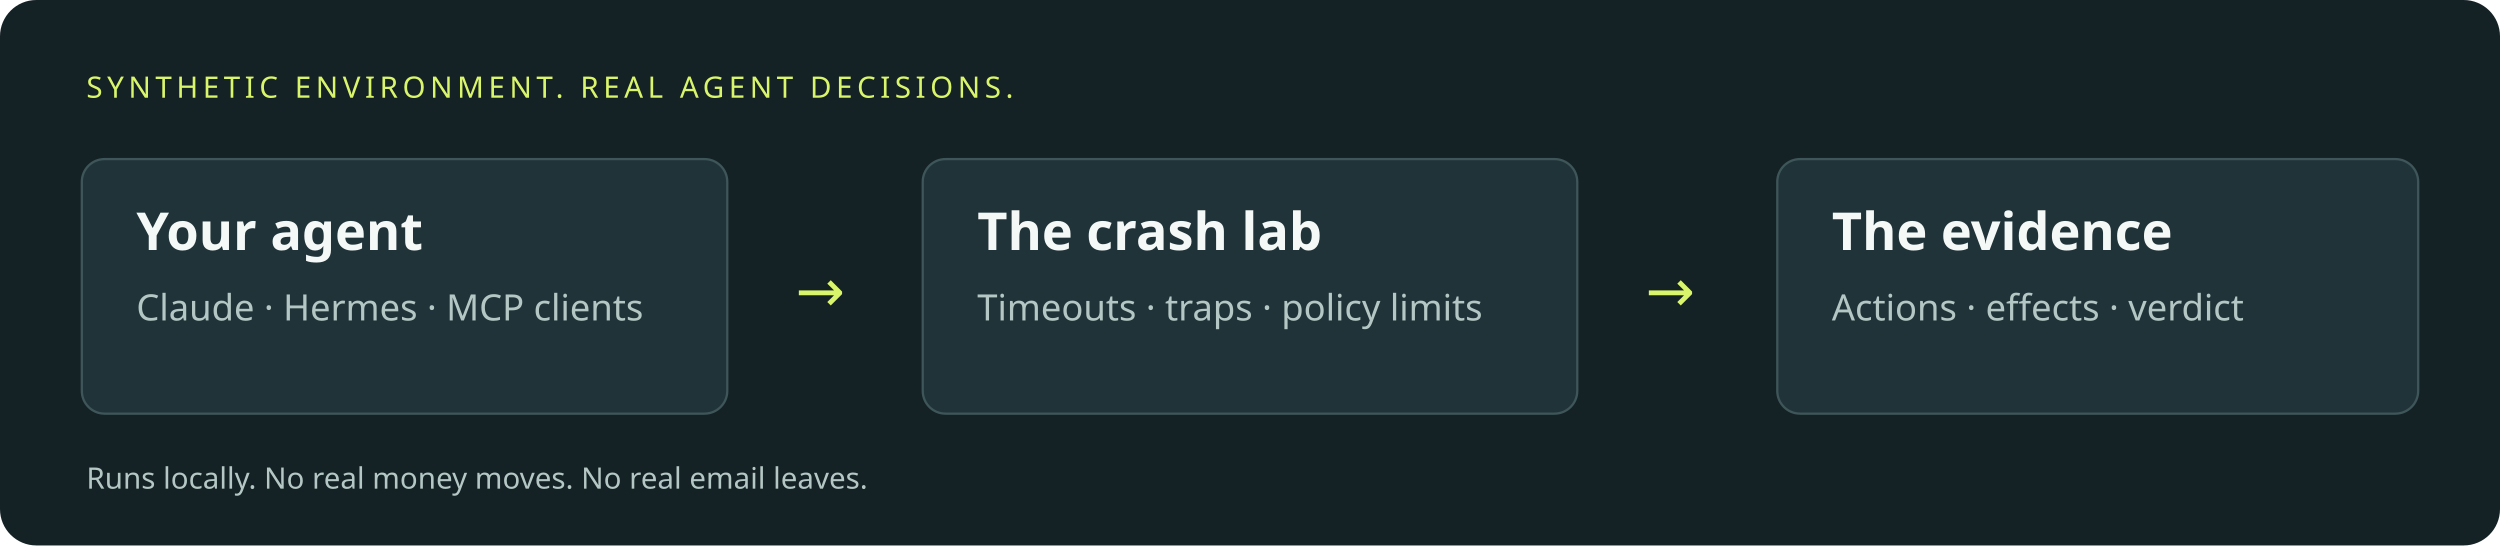
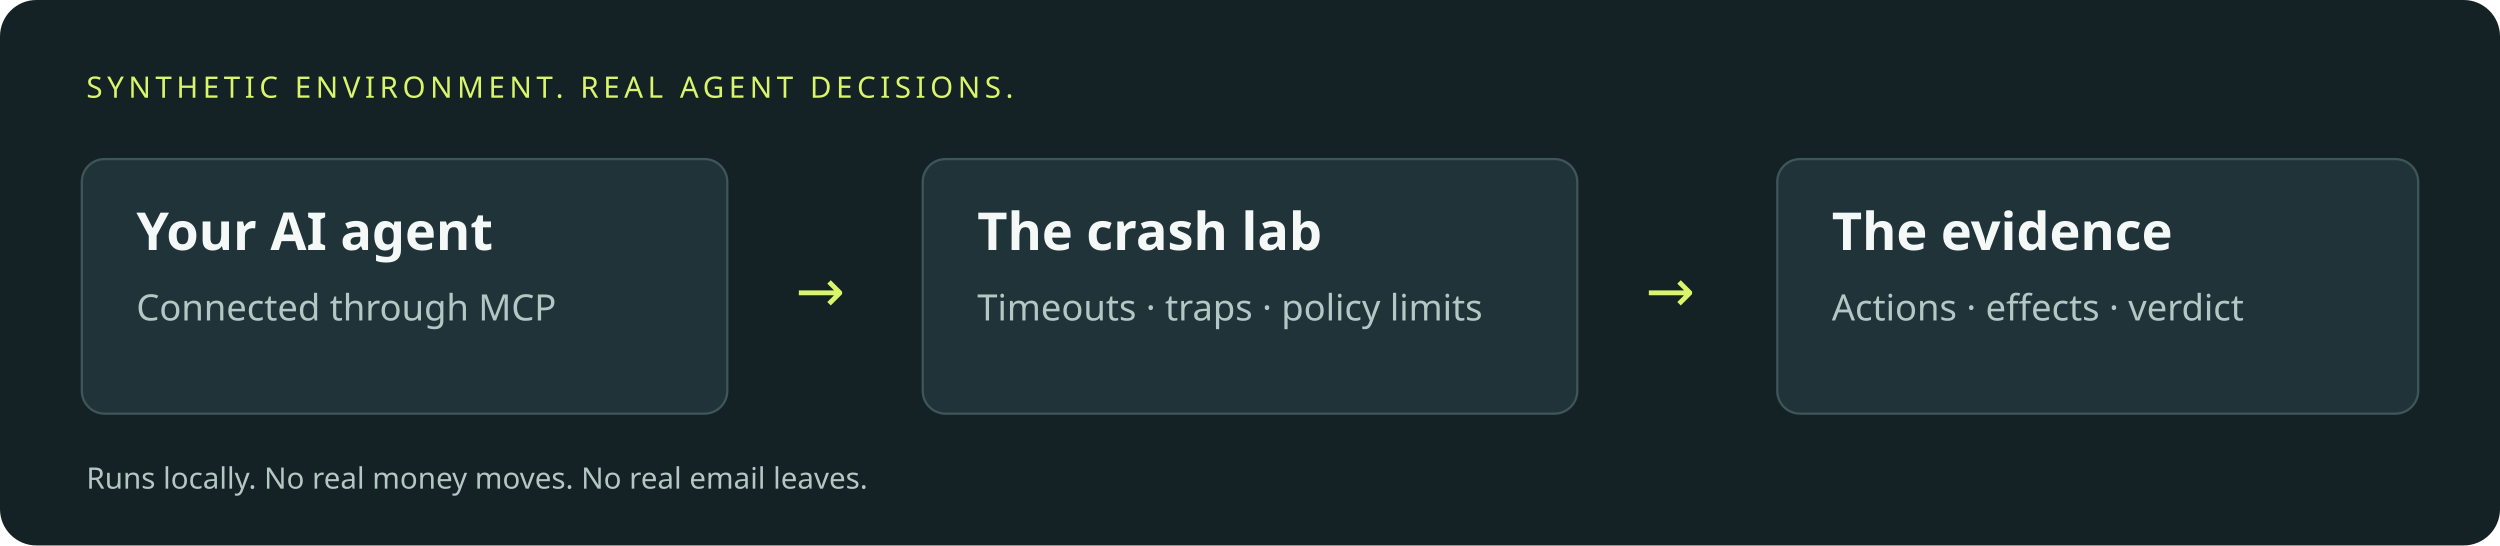
<svg xmlns="http://www.w3.org/2000/svg" viewBox="0 0 1100 240" role="img" aria-labelledby="title desc">
  <rect width="1100" height="240" rx="16" fill="#142125" />
  <g font-family="system-ui, sans-serif">
    <text x="38" y="43" fill="#d9f56b" font-size="13" letter-spacing="2">SYNTHETIC ENVIRONMENT. REAL AGENT DECISIONS.</text>
    <g fill="#203338" stroke="#3e5659">
      <rect x="36" y="70" width="284" height="112" rx="10" />
      <rect x="406" y="70" width="288" height="112" rx="10" />
      <rect x="782" y="70" width="282" height="112" rx="10" />
    </g>
    <g fill="#d9f56b" font-size="26">
      <text x="350" y="137">→</text>
      <text x="724" y="137">→</text>
    </g>
    <g fill="#f4f8f7" font-size="23" font-weight="650">
-       <text x="60" y="110">Your agent</text>
+       <text x="60" y="110">Your AI agent</text>
      <text x="430" y="110">The crash lab</text>
      <text x="806" y="110">The evidence</text>
    </g>
    <g fill="#b4c7c4" font-size="16">
-       <text x="60" y="141">Claude · Hermes · MCP clients</text>
+       <text x="60" y="141">Connected through MCP</text>
      <text x="430" y="141">Timeouts · traps · policy limits</text>
      <text x="806" y="141">Actions · effects · verdict</text>
    </g>
    <text x="38" y="215" fill="#b4c7c4" font-size="13">Runs locally. No real money moves. No real email leaves.</text>
  </g>
</svg>
